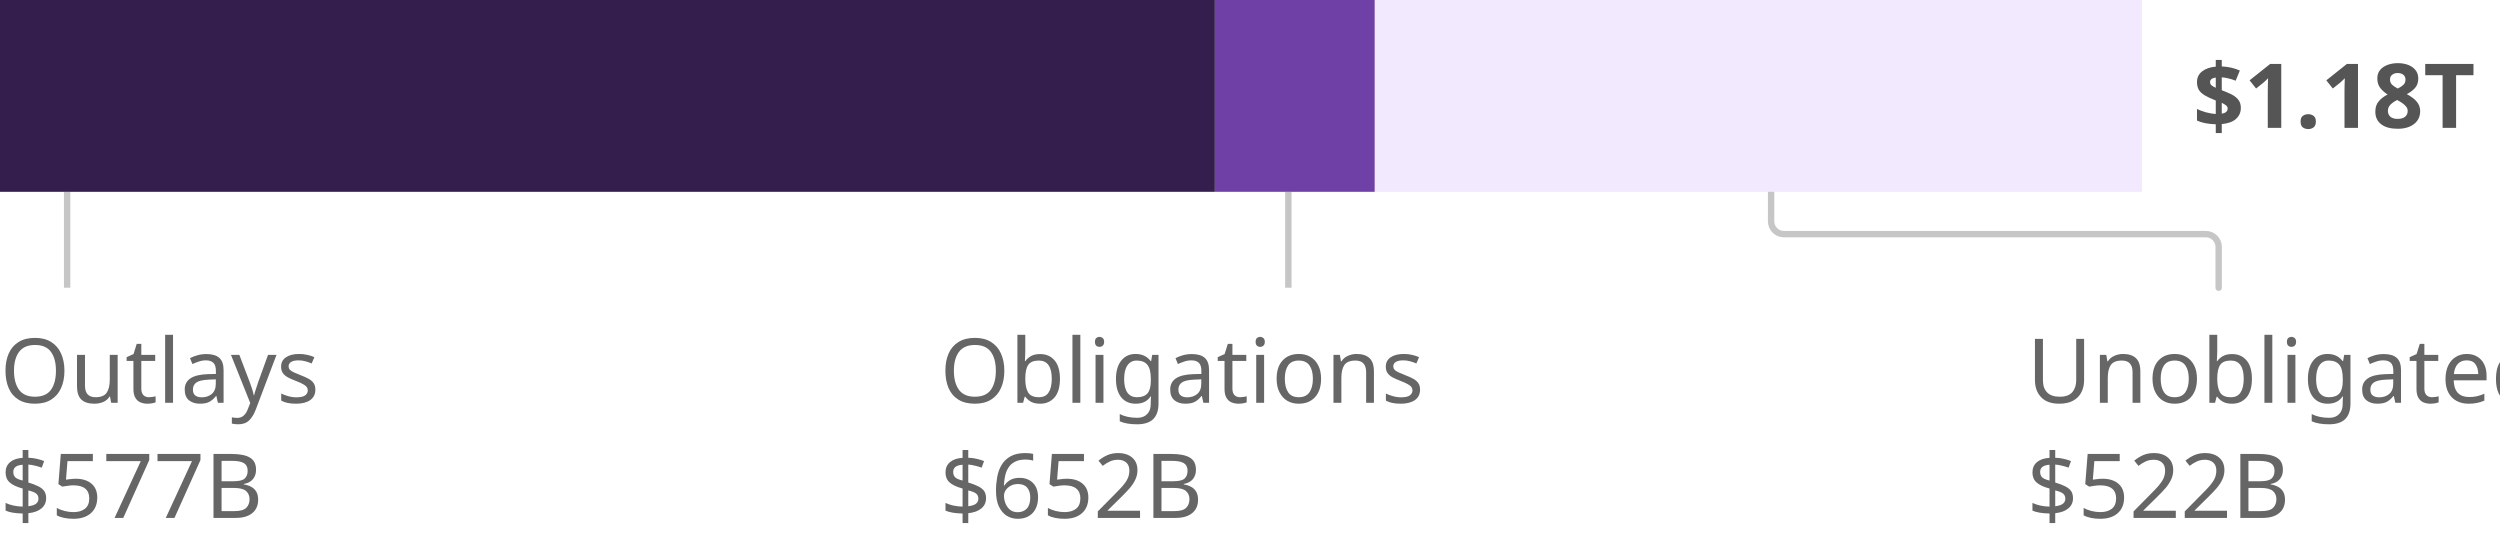
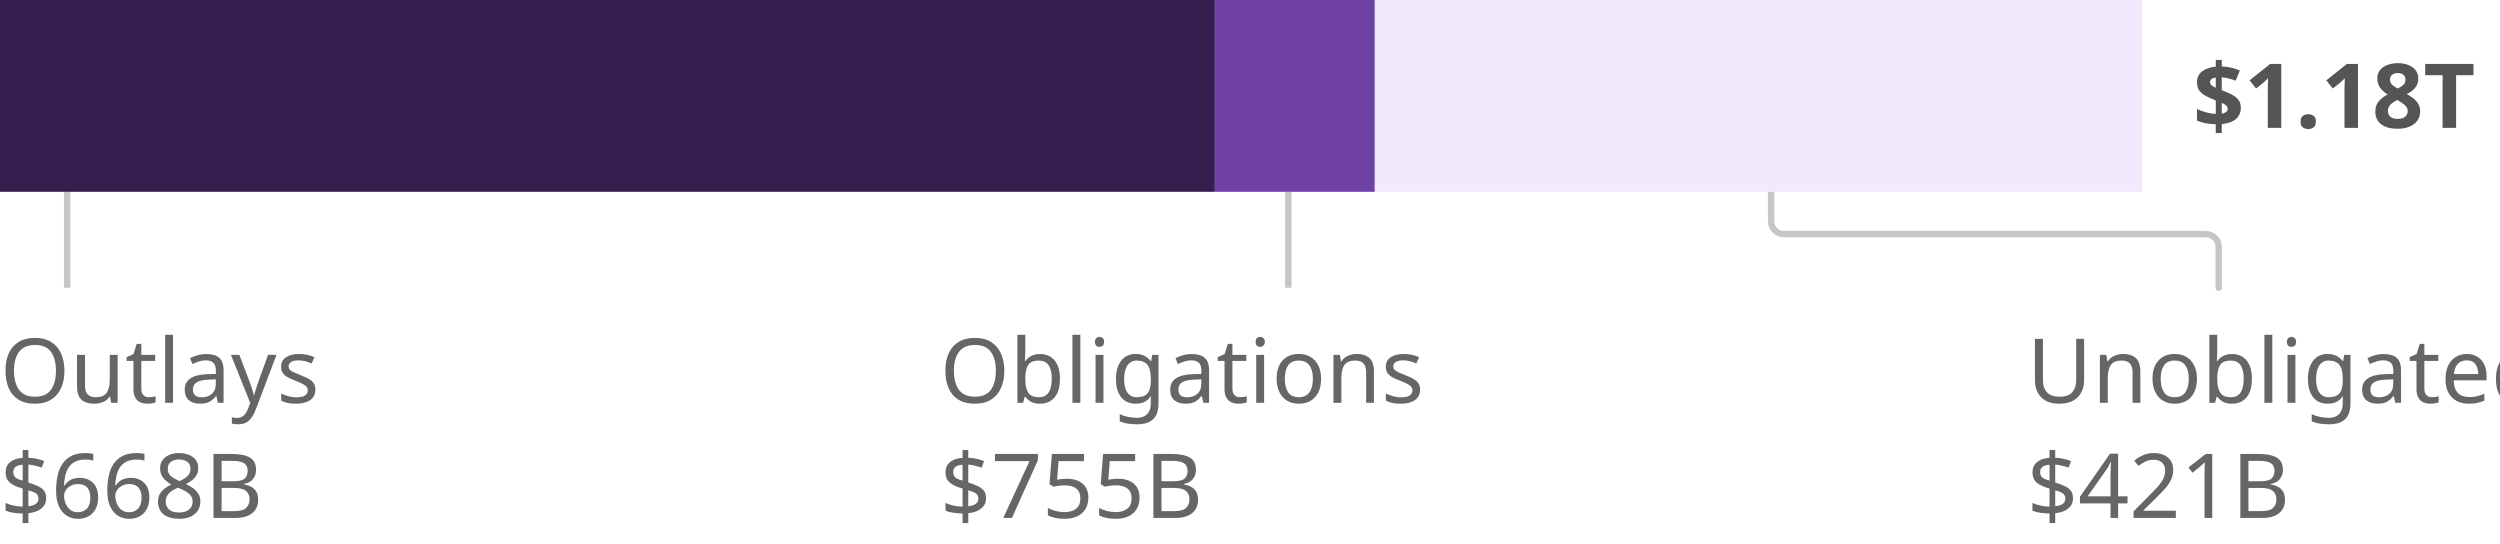
<svg xmlns="http://www.w3.org/2000/svg" class="spending" aria-labelledby="phase3gen-desc" tabindex="0" width="391px" height="85px" viewBox="0 0 391 85" version="1.1">
  <g id="Viz-3-(v2)" stroke="none" stroke-width="1" fill="none" fill-rule="evenodd">
    <g id="Viz-3---SVG-Export" transform="translate(-279, -1159)">
      <g id="law-3" transform="translate(279, 911)">
        <g id="bar-1-copy-2" transform="translate(0, 220)">
          <g id="bar---phase-3-general" transform="translate(0, 28)">
-             <text id="Outlays-$577B" font-family="SourceSansPro-SemiBold, Source Sans Pro" font-size="14" font-weight="500" fill="#666666">
+             <text id="Outlays-$668B" font-family="SourceSansPro-SemiBold, Source Sans Pro" font-size="14" font-weight="500" fill="#666666">
              <tspan x="0" y="63">Outlays</tspan>
              <tspan x="46.256" y="63" font-family="SourceSansPro-Regular, Source Sans Pro" font-weight="normal" />
-               <tspan x="0" y="81" font-family="SourceSansPro-Regular, Source Sans Pro" font-weight="normal">$577B</tspan>
+               <tspan x="0" y="81" font-family="SourceSansPro-Regular, Source Sans Pro" font-weight="normal">$668B</tspan>
            </text>
-             <text id="Obligations-$652B" font-family="SourceSansPro-SemiBold, Source Sans Pro" font-size="14" font-weight="500" fill="#666666">
+             <text id="Obligations-$755B" font-family="SourceSansPro-SemiBold, Source Sans Pro" font-size="14" font-weight="500" fill="#666666">
              <tspan x="147" y="63">Obligations</tspan>
              <tspan x="216.09" y="63" font-family="SourceSansPro-Regular, Source Sans Pro" font-weight="normal" />
-               <tspan x="147" y="81" font-family="SourceSansPro-Regular, Source Sans Pro" font-weight="normal">$652B</tspan>
+               <tspan x="147" y="81" font-family="SourceSansPro-Regular, Source Sans Pro" font-weight="normal">$755B</tspan>
            </text>
-             <text id="Unobligated-$522B" font-family="SourceSansPro-SemiBold, Source Sans Pro" font-size="14" font-weight="500" fill="#666666">
+             <text id="Unobligated-$421B" font-family="SourceSansPro-SemiBold, Source Sans Pro" font-size="14" font-weight="500" fill="#666666">
              <tspan x="317" y="63">Unobligated</tspan>
-               <tspan x="317" y="81" font-family="SourceSansPro-Regular, Source Sans Pro" font-weight="normal">$522B</tspan>
+               <tspan x="317" y="81" font-family="SourceSansPro-Regular, Source Sans Pro" font-weight="normal">$421B</tspan>
            </text>
            <line x1="10.5" y1="30" x2="10.5" y2="45" id="Line" stroke="#C6C6C6" />
            <line x1="201.5" y1="30" x2="201.5" y2="45" id="Line-Copy" stroke="#C6C6C6" />
            <path d="M347,30 L347,34.618 C347,35.722 346.105,36.618 345,36.618 L279,36.618 C277.895,36.618 277,37.513 277,38.618 L277,45 L277,45" id="Line-Copy-7" stroke="#C6C6C6" stroke-linecap="round" transform="translate(312, 37.5) scale(-1, 1) translate(-312, -37.5) " />
            <rect id="unobligated" fill="#F3E9FF" x="215" y="0" width="120" height="30" />
            <rect id="obligated" fill="#6F41A7" x="190" y="0" width="25" height="30" />
            <rect id="outlays" fill="#331E4D" x="0" y="0" width="190" height="30" />
            <text id="$1.18T" font-family="SourceSansPro-Bold, Source Sans Pro" font-size="14" font-weight="bold" fill="#555555">
              <tspan x="343" y="20">$1.18T</tspan>
            </text>
          </g>
        </g>
      </g>
    </g>
  </g>
</svg>
